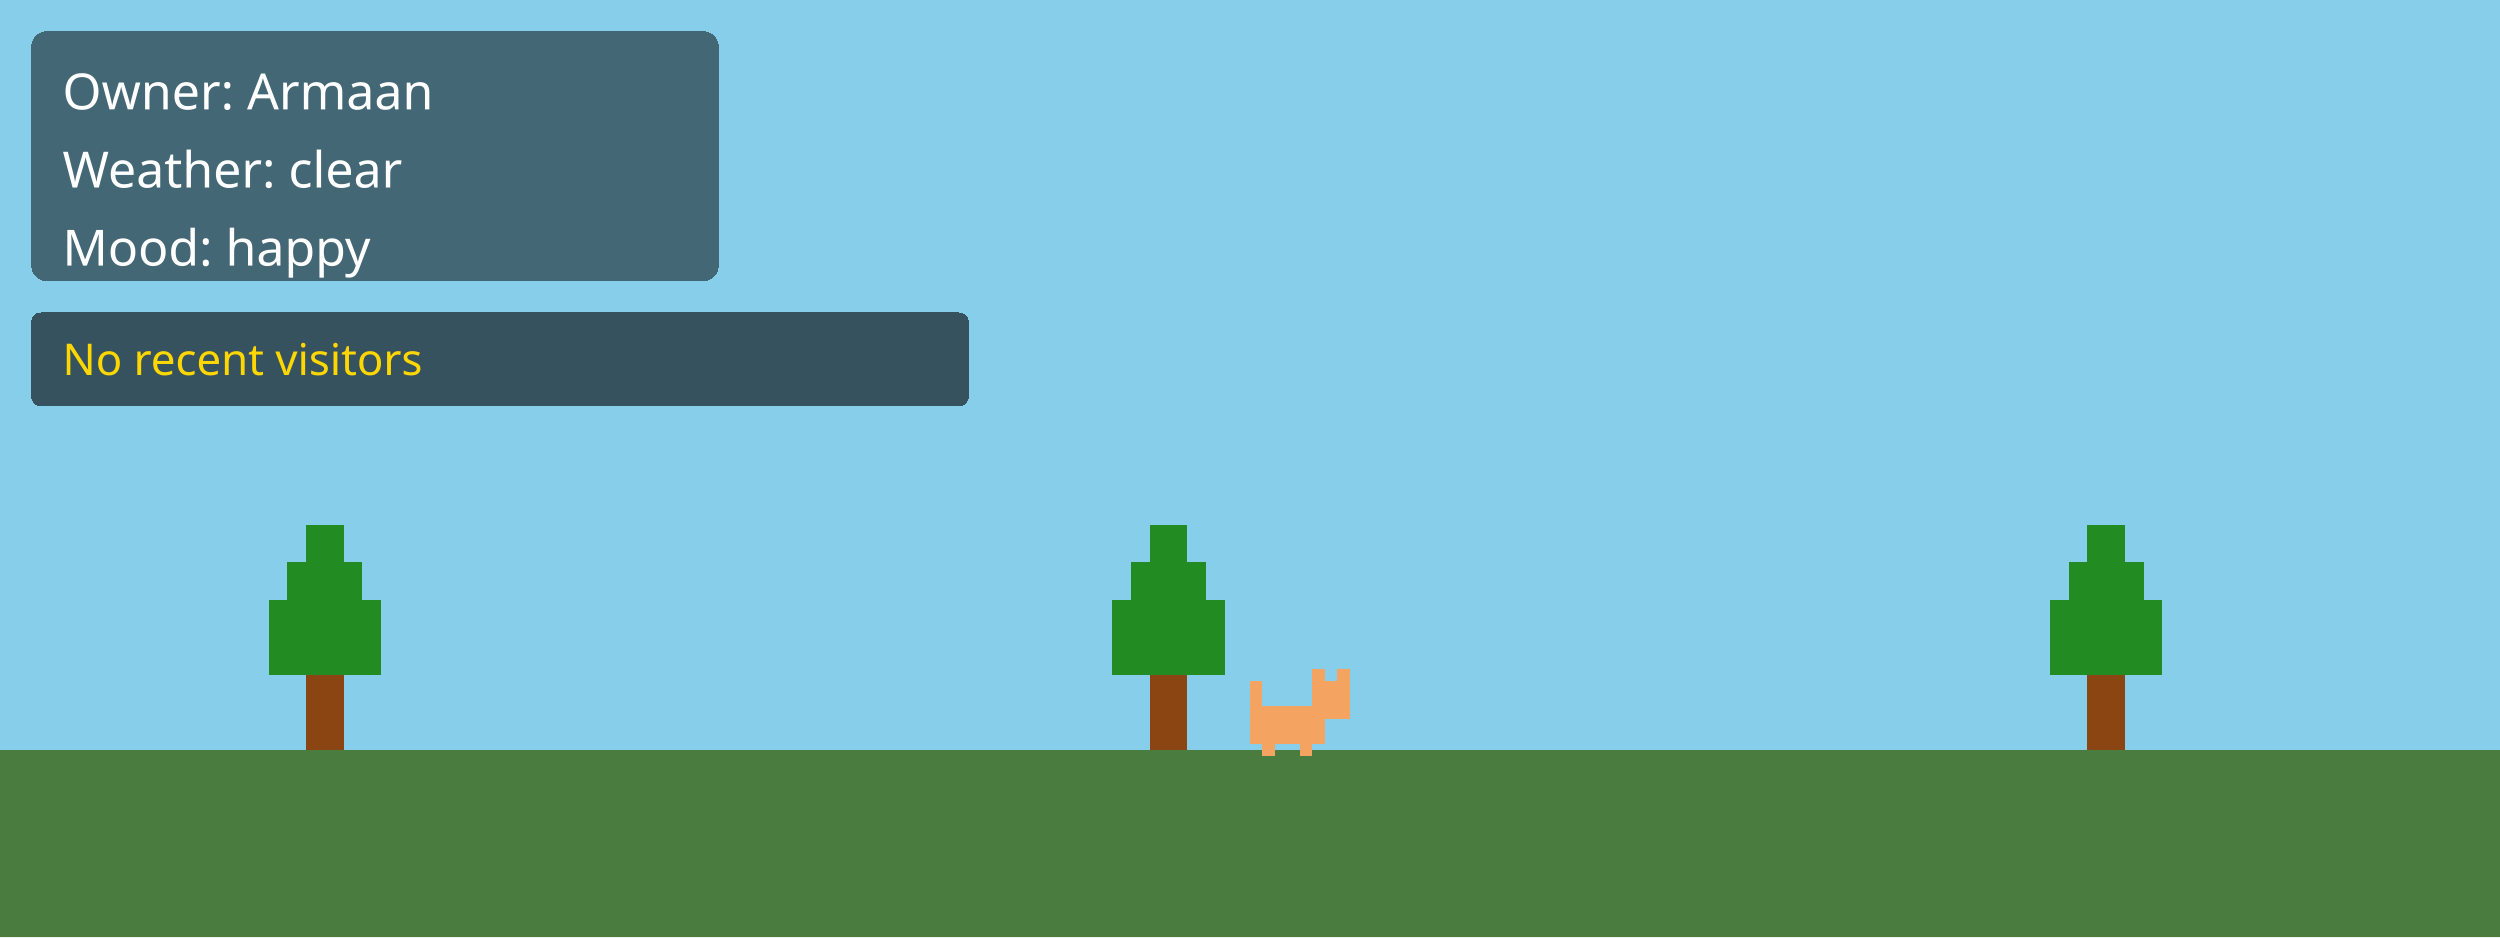
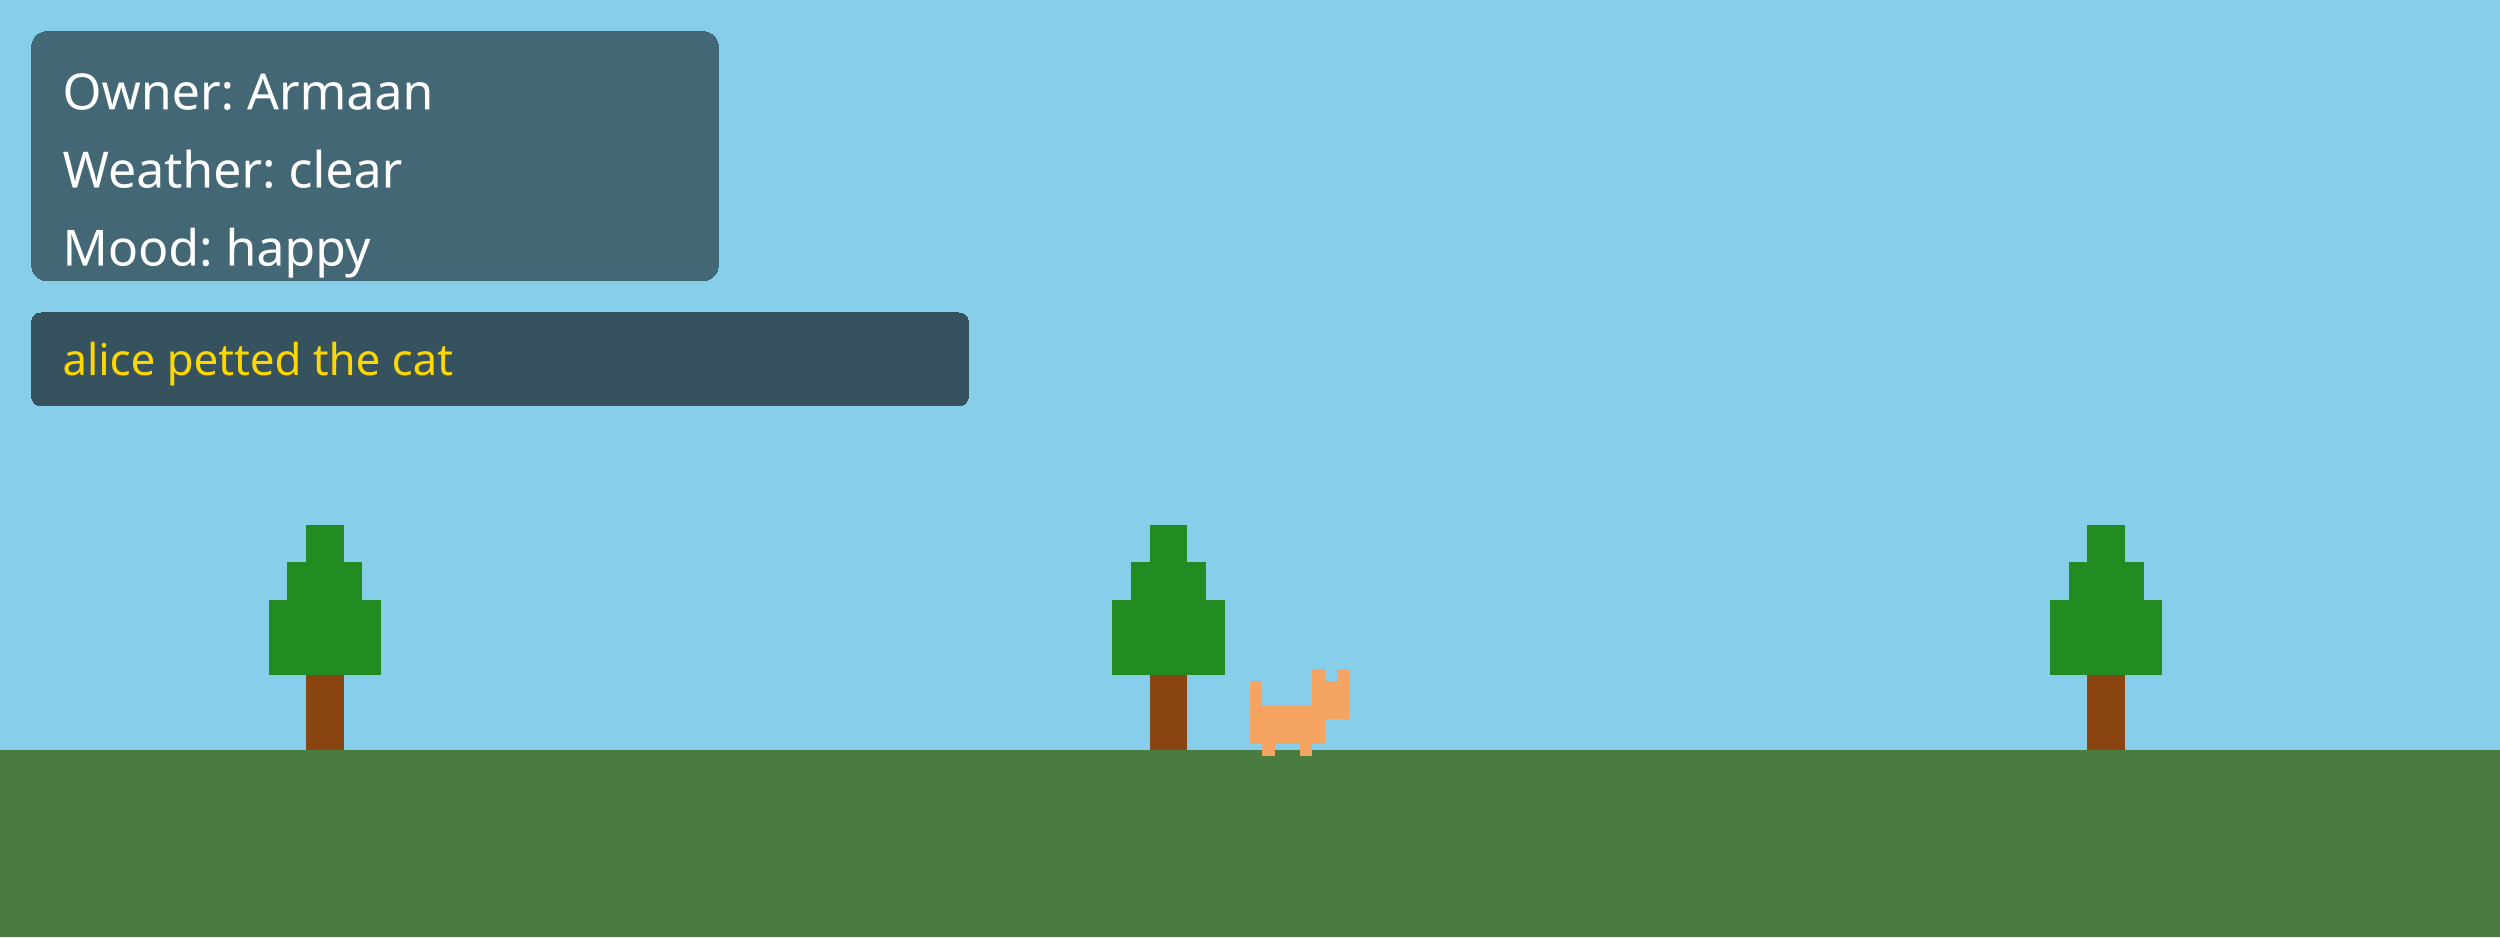
<svg xmlns="http://www.w3.org/2000/svg" width="100%" viewBox="0 0 800 300" shape-rendering="crispEdges" image-rendering="pixelated">
  <style>
    /* Base animation properties */
    .anim-bounce, .anim-breathe, .anim-pace, .anim-shake, .anim-float, .anim-rain, .anim-snowfall, .anim-lightning, .anim-sway, .anim-blink {
        transform-box: fill-box;
        transform-origin: center;
    }

    /* Weather Animations */
    .anim-float {
        animation: float 20s linear infinite;
    }
    @keyframes float {
        0% { transform: translateX(0px); }
        50% { transform: translateX(30px); }
        100% { transform: translateX(0px); }
    }

    .anim-rain {
        animation: rain 1s linear infinite;
    }
    @keyframes rain {
        0% { transform: translateY(-50px); }
        100% { transform: translateY(50px); }
    }

    .anim-snowfall {
        animation: snowfall 5s linear infinite;
    }
    @keyframes snowfall {
        0% { transform: translate(0px, -50px); }
        50% { transform: translate(20px, 0px); }
        100% { transform: translate(-10px, 50px); }
    }

    .anim-lightning {
        animation: lightning 10s infinite;
    }
    @keyframes lightning {
        0%, 90%, 100% { opacity: 0; }
        92% { opacity: 1; }
        94% { opacity: 0; }
        96% { opacity: 0.8; }
        98% { opacity: 0; }
    }
    
    .anim-sway {
        animation: sway 4s ease-in-out infinite alternate;
    }
    @keyframes sway {
        0% { transform: rotate(-2deg); }
        100% { transform: rotate(2deg); }
    }

    .anim-blink {
        animation: blink 3s infinite;
    }
    @keyframes blink {
        0%, 100% { opacity: 1; }
        50% { opacity: 0.2; }
    }

    /* Pet Behavior Animations */
    .anim-bounce {
        animation: bounce 1s ease-in-out infinite;
    }
    @keyframes bounce {
        0%, 100% { transform: translateY(0); }
        50% { transform: translateY(-8px); }
    }

    .anim-breathe {
        animation: breathe 3s ease-in-out infinite;
    }
    @keyframes breathe {
        0%, 100% { transform: scale(1); }
        50% { transform: scale(1.05); }
    }

    .anim-pace {
        animation: pace 6s linear infinite;
    }
    @keyframes pace {
        0% { transform: translateX(0) scaleX(1); }
        25% { transform: translateX(40px) scaleX(1); }
        26% { transform: translateX(40px) scaleX(-1); } /* flip */
        75% { transform: translateX(-40px) scaleX(-1); }
        76% { transform: translateX(-40px) scaleX(1); } /* flip back */
        100% { transform: translateX(0) scaleX(1); }
    }

    .anim-shake {
        animation: shake 0.2s linear infinite;
    }
    @keyframes shake {
        0% { transform: translateX(-2px); }
        50% { transform: translateX(2px); }
        100% { transform: translateX(-2px); }
    }
</style>
  <defs>
    <g id="cat_happy" transform="scale(2)">
      <rect x="0" y="8" width="12" height="6" fill="#f4a460" />
      <rect x="2" y="14" width="2" height="2" fill="#f4a460" />
      <rect x="8" y="14" width="2" height="2" fill="#f4a460" />
      <rect x="10" y="4" width="6" height="6" fill="#f4a460" />
      <rect x="10" y="2" width="2" height="2" fill="#f4a460" />
      <rect x="14" y="2" width="2" height="2" fill="#f4a460" />
      <rect x="0" y="4" width="2" height="4" fill="#f4a460" />
    </g>
    <g id="forest_tree" transform="scale(3)">
      <rect x="6" y="16" width="4" height="8" fill="#8B4513" />
      <rect x="2" y="8" width="12" height="8" fill="#228B22" />
      <rect x="4" y="4" width="8" height="4" fill="#228B22" />
      <rect x="6" y="0" width="4" height="4" fill="#228B22" />
    </g>
    <g id="weather_cloud" transform="scale(2)">
      <rect x="4" y="4" width="16" height="8" fill="#ffffff" opacity="0.8" />
      <rect x="8" y="0" width="8" height="4" fill="#ffffff" opacity="0.8" />
      <rect x="0" y="6" width="24" height="6" fill="#ffffff" opacity="0.8" />
    </g>
    <g id="ui_panel">
      <rect x="0" y="0" width="220" height="80" fill="#000000" opacity="0.5" rx="5" />
    </g>
  </defs>
  <rect id="sky" x="0" y="0" width="800" height="300" fill="#87CEEB" />
  <rect id="ground" x="0" y="240" width="800" height="60" fill="#4a7c3f" />
  <g transform="translate(80, 168)">
    <g class="anim-sway">
      <use href="#forest_tree" />
    </g>
  </g>
  <g transform="translate(350, 168)">
    <g class="anim-sway">
      <use href="#forest_tree" />
    </g>
  </g>
  <g transform="translate(650, 168)">
    <g class="anim-sway">
      <use href="#forest_tree" />
    </g>
  </g>
  <g transform="translate(400, 210)">
    <g class="anim-bounce">
      <use href="#cat_happy" />
    </g>
  </g>
  <g id="ui" transform="translate(10, 10)">
    <use href="#ui_panel" x="0" y="0" />
    <text x="10" y="25" font-family="sans-serif" font-size="16" fill="#ffffff">Owner: Armaan</text>
    <text x="10" y="50" font-family="sans-serif" font-size="16" fill="#ffffff">Weather: clear</text>
    <text x="10" y="75" font-family="sans-serif" font-size="16" fill="#ffffff">Mood: happy</text>
    <g id="signboard" transform="translate(0, 90)">
      <rect x="0" y="0" width="300" height="30" fill="#000000" opacity="0.6" rx="3" />
-       <text x="10" y="20" font-family="sans-serif" font-size="14" fill="#ffd700">No recent visitors</text>
+       <text x="10" y="20" font-family="sans-serif" font-size="14" fill="#ffd700">alice petted the cat</text>
    </g>
  </g>
</svg>
